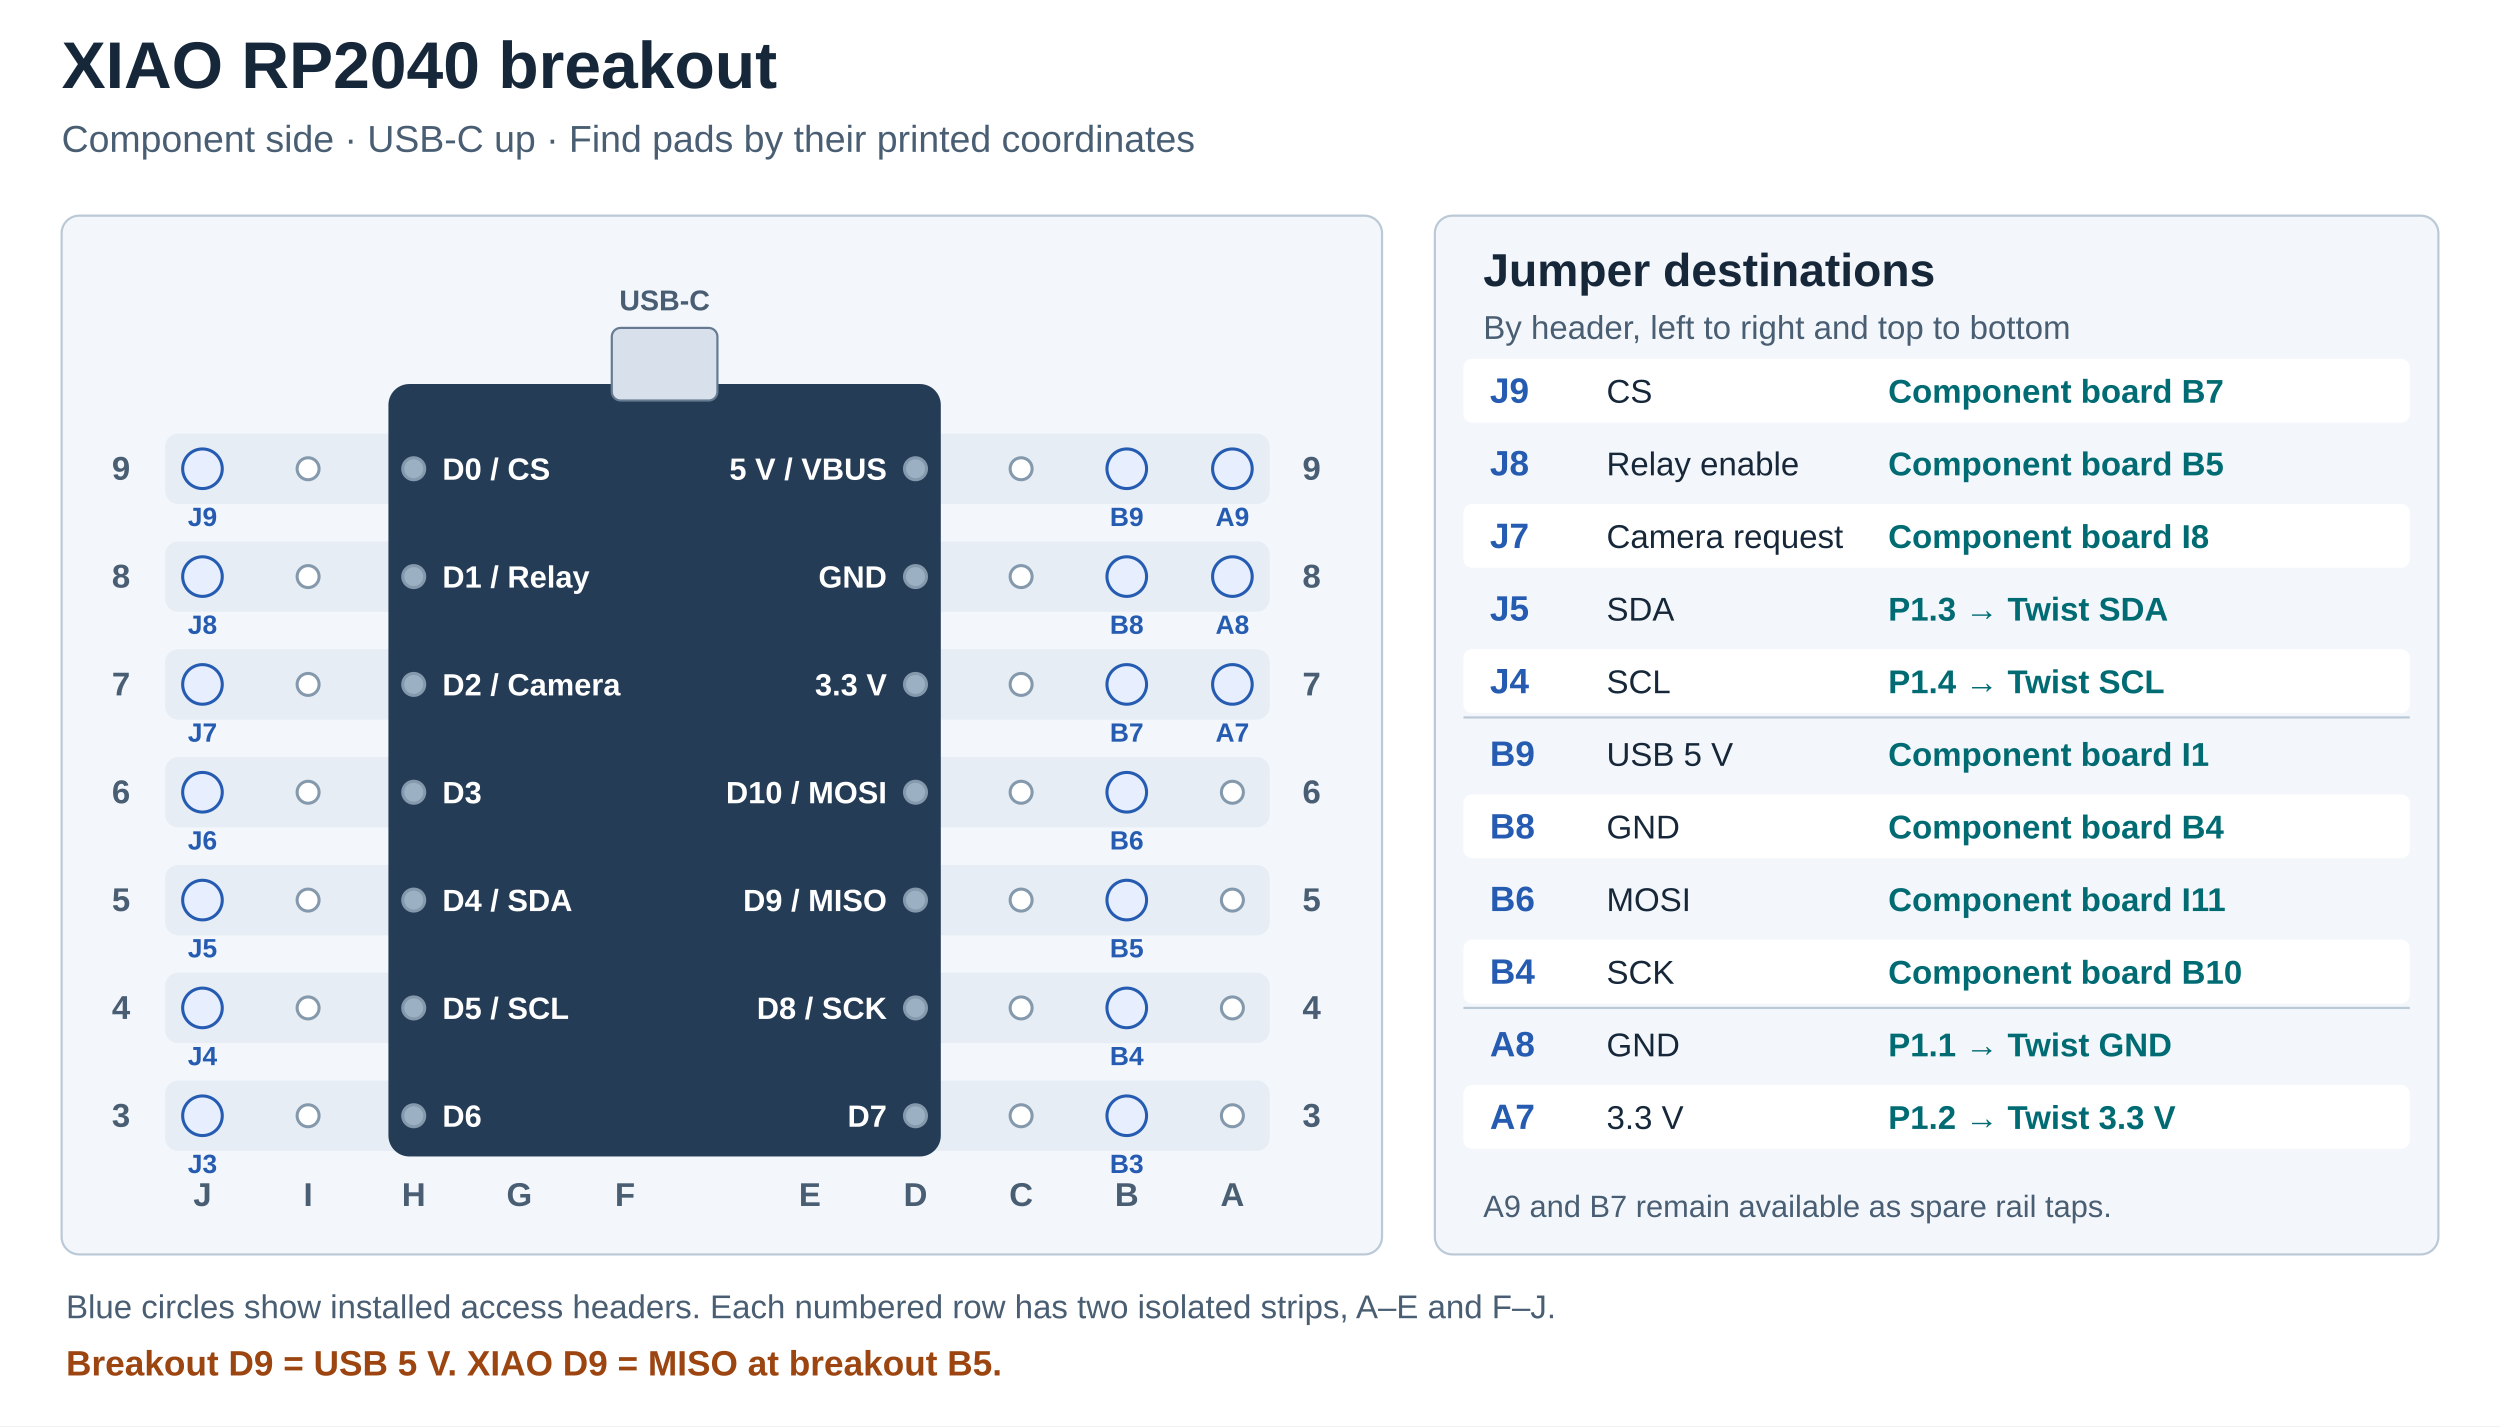
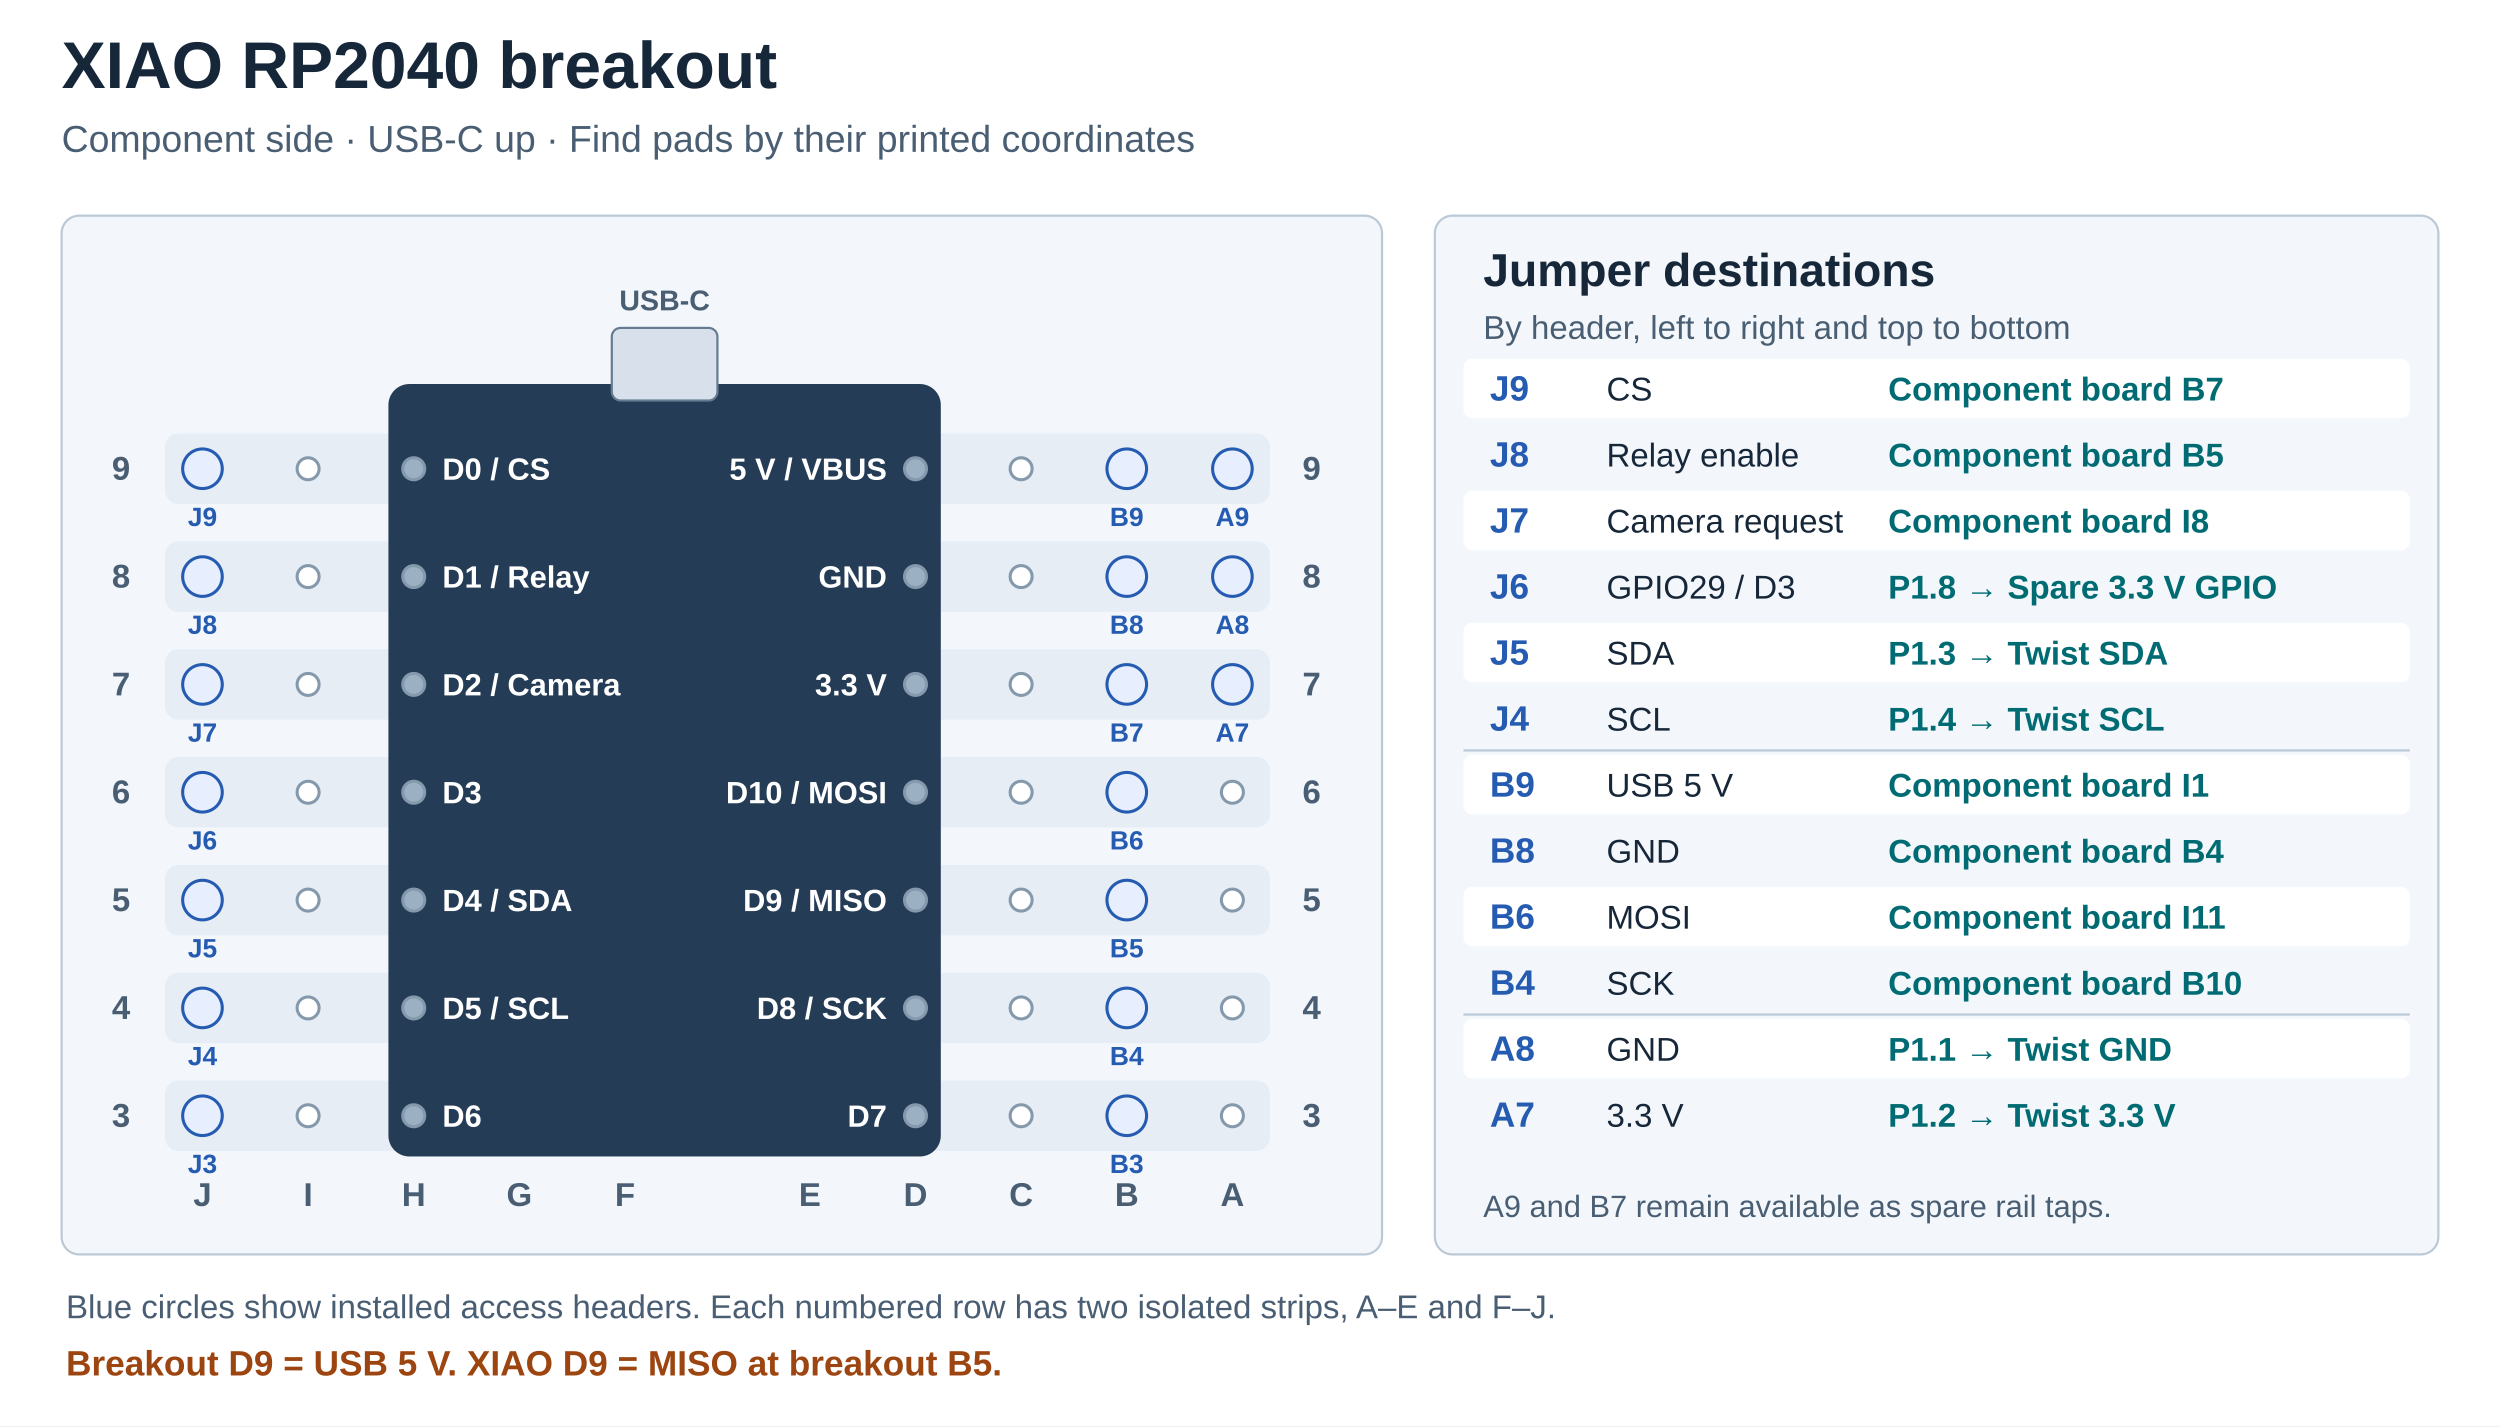
<svg xmlns="http://www.w3.org/2000/svg" viewBox="0 0 1136 648" width="1136" height="648" role="img" aria-labelledby="title desc">
  <defs>
    <marker id="arrow" viewBox="0 0 10 10" refX="9" refY="5" markerWidth="7" markerHeight="7" orient="auto">
      <path d="M0 0L10 5L0 10Z" fill="#495e73" />
    </marker>
  </defs>
  <rect x="0" y="0" width="1136" height="648" rx="0" fill="#ffffff" stroke="none" />
  <text x="28" y="40" fill="#17273a" font-family="Arial, sans-serif" font-size="30" font-weight="700" text-anchor="start">XIAO RP2040 breakout</text>
  <text x="28" y="69" fill="#495e73" font-family="Arial, sans-serif" font-size="17" font-weight="400" text-anchor="start">Component side · USB-C up · Find pads by their printed coordinates</text>
  <rect x="28" y="98" width="600" height="472" rx="8" fill="#f3f7fb" stroke="#bbc9d6" />
  <rect x="652" y="98" width="456" height="472" rx="8" fill="#f3f7fb" stroke="#bbc9d6" />
  <text x="674" y="130" fill="#17273a" font-family="Arial, sans-serif" font-size="21" font-weight="700" text-anchor="start">Jumper destinations</text>
  <text x="674" y="154" fill="#495e73" font-family="Arial, sans-serif" font-size="15" font-weight="400" text-anchor="start">By header, left to right and top to bottom</text>
-   <rect x="665" y="163" width="430" height="29" rx="4" fill="#ffffff" stroke="none" />
-   <text x="677" y="183" fill="#255bb1" font-family="Arial, sans-serif" font-size="16" font-weight="700" text-anchor="start">J9</text>
-   <text x="730" y="183" fill="#17273a" font-family="Arial, sans-serif" font-size="15" font-weight="400" text-anchor="start">CS</text>
-   <text x="858" y="183" fill="#006b72" font-family="Arial, sans-serif" font-size="15" font-weight="600" text-anchor="start">Component board B7</text>
-   <rect x="665" y="196" width="430" height="29" rx="4" fill="#f3f7fb" stroke="none" />
-   <text x="677" y="216" fill="#255bb1" font-family="Arial, sans-serif" font-size="16" font-weight="700" text-anchor="start">J8</text>
-   <text x="730" y="216" fill="#17273a" font-family="Arial, sans-serif" font-size="15" font-weight="400" text-anchor="start">Relay enable</text>
-   <text x="858" y="216" fill="#006b72" font-family="Arial, sans-serif" font-size="15" font-weight="600" text-anchor="start">Component board B5</text>
-   <rect x="665" y="229" width="430" height="29" rx="4" fill="#ffffff" stroke="none" />
-   <text x="677" y="249" fill="#255bb1" font-family="Arial, sans-serif" font-size="16" font-weight="700" text-anchor="start">J7</text>
-   <text x="730" y="249" fill="#17273a" font-family="Arial, sans-serif" font-size="15" font-weight="400" text-anchor="start">Camera request</text>
-   <text x="858" y="249" fill="#006b72" font-family="Arial, sans-serif" font-size="15" font-weight="600" text-anchor="start">Component board I8</text>
-   <rect x="665" y="262" width="430" height="29" rx="4" fill="#f3f7fb" stroke="none" />
-   <text x="677" y="282" fill="#255bb1" font-family="Arial, sans-serif" font-size="16" font-weight="700" text-anchor="start">J5</text>
-   <text x="730" y="282" fill="#17273a" font-family="Arial, sans-serif" font-size="15" font-weight="400" text-anchor="start">SDA</text>
-   <text x="858" y="282" fill="#006b72" font-family="Arial, sans-serif" font-size="15" font-weight="600" text-anchor="start">P1.3 → Twist SDA</text>
-   <rect x="665" y="295" width="430" height="29" rx="4" fill="#ffffff" stroke="none" />
-   <text x="677" y="315" fill="#255bb1" font-family="Arial, sans-serif" font-size="16" font-weight="700" text-anchor="start">J4</text>
-   <text x="730" y="315" fill="#17273a" font-family="Arial, sans-serif" font-size="15" font-weight="400" text-anchor="start">SCL</text>
-   <text x="858" y="315" fill="#006b72" font-family="Arial, sans-serif" font-size="15" font-weight="600" text-anchor="start">P1.4 → Twist SCL</text>
-   <line x1="665" y1="326" x2="1095" y2="326" stroke="#bbc9d6" />
-   <rect x="665" y="328" width="430" height="29" rx="4" fill="#f3f7fb" stroke="none" />
-   <text x="677" y="348" fill="#255bb1" font-family="Arial, sans-serif" font-size="16" font-weight="700" text-anchor="start">B9</text>
-   <text x="730" y="348" fill="#17273a" font-family="Arial, sans-serif" font-size="15" font-weight="400" text-anchor="start">USB 5 V</text>
-   <text x="858" y="348" fill="#006b72" font-family="Arial, sans-serif" font-size="15" font-weight="600" text-anchor="start">Component board I1</text>
-   <rect x="665" y="361" width="430" height="29" rx="4" fill="#ffffff" stroke="none" />
-   <text x="677" y="381" fill="#255bb1" font-family="Arial, sans-serif" font-size="16" font-weight="700" text-anchor="start">B8</text>
-   <text x="730" y="381" fill="#17273a" font-family="Arial, sans-serif" font-size="15" font-weight="400" text-anchor="start">GND</text>
-   <text x="858" y="381" fill="#006b72" font-family="Arial, sans-serif" font-size="15" font-weight="600" text-anchor="start">Component board B4</text>
-   <rect x="665" y="394" width="430" height="29" rx="4" fill="#f3f7fb" stroke="none" />
-   <text x="677" y="414" fill="#255bb1" font-family="Arial, sans-serif" font-size="16" font-weight="700" text-anchor="start">B6</text>
-   <text x="730" y="414" fill="#17273a" font-family="Arial, sans-serif" font-size="15" font-weight="400" text-anchor="start">MOSI</text>
-   <text x="858" y="414" fill="#006b72" font-family="Arial, sans-serif" font-size="15" font-weight="600" text-anchor="start">Component board I11</text>
-   <rect x="665" y="427" width="430" height="29" rx="4" fill="#ffffff" stroke="none" />
-   <text x="677" y="447" fill="#255bb1" font-family="Arial, sans-serif" font-size="16" font-weight="700" text-anchor="start">B4</text>
-   <text x="730" y="447" fill="#17273a" font-family="Arial, sans-serif" font-size="15" font-weight="400" text-anchor="start">SCK</text>
-   <text x="858" y="447" fill="#006b72" font-family="Arial, sans-serif" font-size="15" font-weight="600" text-anchor="start">Component board B10</text>
-   <line x1="665" y1="458" x2="1095" y2="458" stroke="#bbc9d6" />
-   <rect x="665" y="460" width="430" height="29" rx="4" fill="#f3f7fb" stroke="none" />
-   <text x="677" y="480" fill="#255bb1" font-family="Arial, sans-serif" font-size="16" font-weight="700" text-anchor="start">A8</text>
-   <text x="730" y="480" fill="#17273a" font-family="Arial, sans-serif" font-size="15" font-weight="400" text-anchor="start">GND</text>
-   <text x="858" y="480" fill="#006b72" font-family="Arial, sans-serif" font-size="15" font-weight="600" text-anchor="start">P1.1 → Twist GND</text>
-   <rect x="665" y="493" width="430" height="29" rx="4" fill="#ffffff" stroke="none" />
-   <text x="677" y="513" fill="#255bb1" font-family="Arial, sans-serif" font-size="16" font-weight="700" text-anchor="start">A7</text>
-   <text x="730" y="513" fill="#17273a" font-family="Arial, sans-serif" font-size="15" font-weight="400" text-anchor="start">3.3 V</text>
-   <text x="858" y="513" fill="#006b72" font-family="Arial, sans-serif" font-size="15" font-weight="600" text-anchor="start">P1.2 → Twist 3.3 V</text>
+   <rect x="665" y="163" width="430" height="27" rx="4" fill="#ffffff" stroke="none" />
+   <text x="677" y="182" fill="#255bb1" font-family="Arial, sans-serif" font-size="16" font-weight="700" text-anchor="start">J9</text>
+   <text x="730" y="182" fill="#17273a" font-family="Arial, sans-serif" font-size="15" font-weight="400" text-anchor="start">CS</text>
+   <text x="858" y="182" fill="#006b72" font-family="Arial, sans-serif" font-size="15" font-weight="600" text-anchor="start">Component board B7</text>
+   <rect x="665" y="193" width="430" height="27" rx="4" fill="#f3f7fb" stroke="none" />
+   <text x="677" y="212" fill="#255bb1" font-family="Arial, sans-serif" font-size="16" font-weight="700" text-anchor="start">J8</text>
+   <text x="730" y="212" fill="#17273a" font-family="Arial, sans-serif" font-size="15" font-weight="400" text-anchor="start">Relay enable</text>
+   <text x="858" y="212" fill="#006b72" font-family="Arial, sans-serif" font-size="15" font-weight="600" text-anchor="start">Component board B5</text>
+   <rect x="665" y="223" width="430" height="27" rx="4" fill="#ffffff" stroke="none" />
+   <text x="677" y="242" fill="#255bb1" font-family="Arial, sans-serif" font-size="16" font-weight="700" text-anchor="start">J7</text>
+   <text x="730" y="242" fill="#17273a" font-family="Arial, sans-serif" font-size="15" font-weight="400" text-anchor="start">Camera request</text>
+   <text x="858" y="242" fill="#006b72" font-family="Arial, sans-serif" font-size="15" font-weight="600" text-anchor="start">Component board I8</text>
+   <rect x="665" y="253" width="430" height="27" rx="4" fill="#f3f7fb" stroke="none" />
+   <text x="677" y="272" fill="#255bb1" font-family="Arial, sans-serif" font-size="16" font-weight="700" text-anchor="start">J6</text>
+   <text x="730" y="272" fill="#17273a" font-family="Arial, sans-serif" font-size="15" font-weight="400" text-anchor="start">GPIO29 / D3</text>
+   <text x="858" y="272" fill="#006b72" font-family="Arial, sans-serif" font-size="15" font-weight="600" text-anchor="start">P1.8 → Spare 3.3 V GPIO</text>
+   <rect x="665" y="283" width="430" height="27" rx="4" fill="#ffffff" stroke="none" />
+   <text x="677" y="302" fill="#255bb1" font-family="Arial, sans-serif" font-size="16" font-weight="700" text-anchor="start">J5</text>
+   <text x="730" y="302" fill="#17273a" font-family="Arial, sans-serif" font-size="15" font-weight="400" text-anchor="start">SDA</text>
+   <text x="858" y="302" fill="#006b72" font-family="Arial, sans-serif" font-size="15" font-weight="600" text-anchor="start">P1.3 → Twist SDA</text>
+   <rect x="665" y="313" width="430" height="27" rx="4" fill="#f3f7fb" stroke="none" />
+   <text x="677" y="332" fill="#255bb1" font-family="Arial, sans-serif" font-size="16" font-weight="700" text-anchor="start">J4</text>
+   <text x="730" y="332" fill="#17273a" font-family="Arial, sans-serif" font-size="15" font-weight="400" text-anchor="start">SCL</text>
+   <text x="858" y="332" fill="#006b72" font-family="Arial, sans-serif" font-size="15" font-weight="600" text-anchor="start">P1.4 → Twist SCL</text>
+   <line x1="665" y1="341" x2="1095" y2="341" stroke="#bbc9d6" />
+   <rect x="665" y="343" width="430" height="27" rx="4" fill="#ffffff" stroke="none" />
+   <text x="677" y="362" fill="#255bb1" font-family="Arial, sans-serif" font-size="16" font-weight="700" text-anchor="start">B9</text>
+   <text x="730" y="362" fill="#17273a" font-family="Arial, sans-serif" font-size="15" font-weight="400" text-anchor="start">USB 5 V</text>
+   <text x="858" y="362" fill="#006b72" font-family="Arial, sans-serif" font-size="15" font-weight="600" text-anchor="start">Component board I1</text>
+   <rect x="665" y="373" width="430" height="27" rx="4" fill="#f3f7fb" stroke="none" />
+   <text x="677" y="392" fill="#255bb1" font-family="Arial, sans-serif" font-size="16" font-weight="700" text-anchor="start">B8</text>
+   <text x="730" y="392" fill="#17273a" font-family="Arial, sans-serif" font-size="15" font-weight="400" text-anchor="start">GND</text>
+   <text x="858" y="392" fill="#006b72" font-family="Arial, sans-serif" font-size="15" font-weight="600" text-anchor="start">Component board B4</text>
+   <rect x="665" y="403" width="430" height="27" rx="4" fill="#ffffff" stroke="none" />
+   <text x="677" y="422" fill="#255bb1" font-family="Arial, sans-serif" font-size="16" font-weight="700" text-anchor="start">B6</text>
+   <text x="730" y="422" fill="#17273a" font-family="Arial, sans-serif" font-size="15" font-weight="400" text-anchor="start">MOSI</text>
+   <text x="858" y="422" fill="#006b72" font-family="Arial, sans-serif" font-size="15" font-weight="600" text-anchor="start">Component board I11</text>
+   <rect x="665" y="433" width="430" height="27" rx="4" fill="#f3f7fb" stroke="none" />
+   <text x="677" y="452" fill="#255bb1" font-family="Arial, sans-serif" font-size="16" font-weight="700" text-anchor="start">B4</text>
+   <text x="730" y="452" fill="#17273a" font-family="Arial, sans-serif" font-size="15" font-weight="400" text-anchor="start">SCK</text>
+   <text x="858" y="452" fill="#006b72" font-family="Arial, sans-serif" font-size="15" font-weight="600" text-anchor="start">Component board B10</text>
+   <line x1="665" y1="461" x2="1095" y2="461" stroke="#bbc9d6" />
+   <rect x="665" y="463" width="430" height="27" rx="4" fill="#ffffff" stroke="none" />
+   <text x="677" y="482" fill="#255bb1" font-family="Arial, sans-serif" font-size="16" font-weight="700" text-anchor="start">A8</text>
+   <text x="730" y="482" fill="#17273a" font-family="Arial, sans-serif" font-size="15" font-weight="400" text-anchor="start">GND</text>
+   <text x="858" y="482" fill="#006b72" font-family="Arial, sans-serif" font-size="15" font-weight="600" text-anchor="start">P1.1 → Twist GND</text>
+   <rect x="665" y="493" width="430" height="27" rx="4" fill="#f3f7fb" stroke="none" />
+   <text x="677" y="512" fill="#255bb1" font-family="Arial, sans-serif" font-size="16" font-weight="700" text-anchor="start">A7</text>
+   <text x="730" y="512" fill="#17273a" font-family="Arial, sans-serif" font-size="15" font-weight="400" text-anchor="start">3.3 V</text>
+   <text x="858" y="512" fill="#006b72" font-family="Arial, sans-serif" font-size="15" font-weight="600" text-anchor="start">P1.2 → Twist 3.3 V</text>
  <text x="674" y="553" fill="#495e73" font-family="Arial, sans-serif" font-size="14" font-weight="400" text-anchor="start">A9 and B7 remain available as spare rail taps.</text>
  <rect x="75" y="491" width="226" height="32" rx="6" fill="#e6edf4" stroke="none" />
  <rect x="351" y="491" width="226" height="32" rx="6" fill="#e6edf4" stroke="none" />
  <text x="55" y="512" fill="#495e73" font-family="Arial, sans-serif" font-size="15" font-weight="700" text-anchor="middle">3</text>
  <text x="596" y="512" fill="#495e73" font-family="Arial, sans-serif" font-size="15" font-weight="700" text-anchor="middle">3</text>
  <rect x="75" y="442" width="226" height="32" rx="6" fill="#e6edf4" stroke="none" />
  <rect x="351" y="442" width="226" height="32" rx="6" fill="#e6edf4" stroke="none" />
  <text x="55" y="463" fill="#495e73" font-family="Arial, sans-serif" font-size="15" font-weight="700" text-anchor="middle">4</text>
  <text x="596" y="463" fill="#495e73" font-family="Arial, sans-serif" font-size="15" font-weight="700" text-anchor="middle">4</text>
  <rect x="75" y="393" width="226" height="32" rx="6" fill="#e6edf4" stroke="none" />
  <rect x="351" y="393" width="226" height="32" rx="6" fill="#e6edf4" stroke="none" />
  <text x="55" y="414" fill="#495e73" font-family="Arial, sans-serif" font-size="15" font-weight="700" text-anchor="middle">5</text>
  <text x="596" y="414" fill="#495e73" font-family="Arial, sans-serif" font-size="15" font-weight="700" text-anchor="middle">5</text>
  <rect x="75" y="344" width="226" height="32" rx="6" fill="#e6edf4" stroke="none" />
  <rect x="351" y="344" width="226" height="32" rx="6" fill="#e6edf4" stroke="none" />
  <text x="55" y="365" fill="#495e73" font-family="Arial, sans-serif" font-size="15" font-weight="700" text-anchor="middle">6</text>
  <text x="596" y="365" fill="#495e73" font-family="Arial, sans-serif" font-size="15" font-weight="700" text-anchor="middle">6</text>
  <rect x="75" y="295" width="226" height="32" rx="6" fill="#e6edf4" stroke="none" />
  <rect x="351" y="295" width="226" height="32" rx="6" fill="#e6edf4" stroke="none" />
  <text x="55" y="316" fill="#495e73" font-family="Arial, sans-serif" font-size="15" font-weight="700" text-anchor="middle">7</text>
  <text x="596" y="316" fill="#495e73" font-family="Arial, sans-serif" font-size="15" font-weight="700" text-anchor="middle">7</text>
  <rect x="75" y="246" width="226" height="32" rx="6" fill="#e6edf4" stroke="none" />
  <rect x="351" y="246" width="226" height="32" rx="6" fill="#e6edf4" stroke="none" />
  <text x="55" y="267" fill="#495e73" font-family="Arial, sans-serif" font-size="15" font-weight="700" text-anchor="middle">8</text>
  <text x="596" y="267" fill="#495e73" font-family="Arial, sans-serif" font-size="15" font-weight="700" text-anchor="middle">8</text>
  <rect x="75" y="197" width="226" height="32" rx="6" fill="#e6edf4" stroke="none" />
  <rect x="351" y="197" width="226" height="32" rx="6" fill="#e6edf4" stroke="none" />
  <text x="55" y="218" fill="#495e73" font-family="Arial, sans-serif" font-size="15" font-weight="700" text-anchor="middle">9</text>
  <text x="596" y="218" fill="#495e73" font-family="Arial, sans-serif" font-size="15" font-weight="700" text-anchor="middle">9</text>
  <rect x="177" y="175" width="250" height="350" rx="9" fill="#253c56" stroke="#253c56" />
  <rect x="278" y="149" width="48" height="33" rx="4" fill="#d8e1eb" stroke="#667b91" />
  <text x="302" y="141" fill="#495e73" font-family="Arial, sans-serif" font-size="13" font-weight="700" text-anchor="middle">USB-C</text>
  <text x="92" y="548" fill="#495e73" font-family="Arial, sans-serif" font-size="15" font-weight="700" text-anchor="middle">J</text>
  <text x="140" y="548" fill="#495e73" font-family="Arial, sans-serif" font-size="15" font-weight="700" text-anchor="middle">I</text>
  <text x="188" y="548" fill="#495e73" font-family="Arial, sans-serif" font-size="15" font-weight="700" text-anchor="middle">H</text>
  <text x="236" y="548" fill="#495e73" font-family="Arial, sans-serif" font-size="15" font-weight="700" text-anchor="middle">G</text>
  <text x="284" y="548" fill="#495e73" font-family="Arial, sans-serif" font-size="15" font-weight="700" text-anchor="middle">F</text>
  <text x="368" y="548" fill="#495e73" font-family="Arial, sans-serif" font-size="15" font-weight="700" text-anchor="middle">E</text>
  <text x="416" y="548" fill="#495e73" font-family="Arial, sans-serif" font-size="15" font-weight="700" text-anchor="middle">D</text>
  <text x="464" y="548" fill="#495e73" font-family="Arial, sans-serif" font-size="15" font-weight="700" text-anchor="middle">C</text>
  <text x="512" y="548" fill="#495e73" font-family="Arial, sans-serif" font-size="15" font-weight="700" text-anchor="middle">B</text>
  <text x="560" y="548" fill="#495e73" font-family="Arial, sans-serif" font-size="15" font-weight="700" text-anchor="middle">A</text>
  <circle cx="92" cy="507" r="9" fill="#e7efff" stroke="#255bb1" stroke-width="1.4" />
  <text x="92" y="533" fill="#255bb1" font-family="Arial, sans-serif" font-size="12" font-weight="700" text-anchor="middle">J3</text>
  <circle cx="140" cy="507" r="5" fill="#ffffff" stroke="#8599ad" stroke-width="1.4" />
  <circle cx="188" cy="507" r="5" fill="#9cb0c4" stroke="#8599ad" stroke-width="1.4" />
  <circle cx="416" cy="507" r="5" fill="#9cb0c4" stroke="#8599ad" stroke-width="1.4" />
  <circle cx="464" cy="507" r="5" fill="#ffffff" stroke="#8599ad" stroke-width="1.4" />
  <circle cx="512" cy="507" r="9" fill="#e7efff" stroke="#255bb1" stroke-width="1.4" />
  <text x="512" y="533" fill="#255bb1" font-family="Arial, sans-serif" font-size="12" font-weight="700" text-anchor="middle">B3</text>
  <circle cx="560" cy="507" r="5" fill="#ffffff" stroke="#8599ad" stroke-width="1.4" />
  <text x="201" y="512" fill="#ffffff" font-family="Arial, sans-serif" font-size="14" font-weight="600" text-anchor="start">D6</text>
  <text x="403" y="512" fill="#ffffff" font-family="Arial, sans-serif" font-size="14" font-weight="600" text-anchor="end">D7</text>
  <circle cx="92" cy="458" r="9" fill="#e7efff" stroke="#255bb1" stroke-width="1.4" />
  <text x="92" y="484" fill="#255bb1" font-family="Arial, sans-serif" font-size="12" font-weight="700" text-anchor="middle">J4</text>
  <circle cx="140" cy="458" r="5" fill="#ffffff" stroke="#8599ad" stroke-width="1.4" />
  <circle cx="188" cy="458" r="5" fill="#9cb0c4" stroke="#8599ad" stroke-width="1.4" />
  <circle cx="416" cy="458" r="5" fill="#9cb0c4" stroke="#8599ad" stroke-width="1.4" />
  <circle cx="464" cy="458" r="5" fill="#ffffff" stroke="#8599ad" stroke-width="1.4" />
  <circle cx="512" cy="458" r="9" fill="#e7efff" stroke="#255bb1" stroke-width="1.4" />
  <text x="512" y="484" fill="#255bb1" font-family="Arial, sans-serif" font-size="12" font-weight="700" text-anchor="middle">B4</text>
  <circle cx="560" cy="458" r="5" fill="#ffffff" stroke="#8599ad" stroke-width="1.4" />
  <text x="201" y="463" fill="#ffffff" font-family="Arial, sans-serif" font-size="14" font-weight="600" text-anchor="start">D5 / SCL</text>
  <text x="403" y="463" fill="#ffffff" font-family="Arial, sans-serif" font-size="14" font-weight="600" text-anchor="end">D8 / SCK</text>
  <circle cx="92" cy="409" r="9" fill="#e7efff" stroke="#255bb1" stroke-width="1.4" />
  <text x="92" y="435" fill="#255bb1" font-family="Arial, sans-serif" font-size="12" font-weight="700" text-anchor="middle">J5</text>
  <circle cx="140" cy="409" r="5" fill="#ffffff" stroke="#8599ad" stroke-width="1.4" />
  <circle cx="188" cy="409" r="5" fill="#9cb0c4" stroke="#8599ad" stroke-width="1.4" />
  <circle cx="416" cy="409" r="5" fill="#9cb0c4" stroke="#8599ad" stroke-width="1.4" />
  <circle cx="464" cy="409" r="5" fill="#ffffff" stroke="#8599ad" stroke-width="1.4" />
  <circle cx="512" cy="409" r="9" fill="#e7efff" stroke="#255bb1" stroke-width="1.4" />
  <text x="512" y="435" fill="#255bb1" font-family="Arial, sans-serif" font-size="12" font-weight="700" text-anchor="middle">B5</text>
  <circle cx="560" cy="409" r="5" fill="#ffffff" stroke="#8599ad" stroke-width="1.4" />
  <text x="201" y="414" fill="#ffffff" font-family="Arial, sans-serif" font-size="14" font-weight="600" text-anchor="start">D4 / SDA</text>
  <text x="403" y="414" fill="#ffffff" font-family="Arial, sans-serif" font-size="14" font-weight="600" text-anchor="end">D9 / MISO</text>
  <circle cx="92" cy="360" r="9" fill="#e7efff" stroke="#255bb1" stroke-width="1.4" />
  <text x="92" y="386" fill="#255bb1" font-family="Arial, sans-serif" font-size="12" font-weight="700" text-anchor="middle">J6</text>
  <circle cx="140" cy="360" r="5" fill="#ffffff" stroke="#8599ad" stroke-width="1.4" />
  <circle cx="188" cy="360" r="5" fill="#9cb0c4" stroke="#8599ad" stroke-width="1.4" />
  <circle cx="416" cy="360" r="5" fill="#9cb0c4" stroke="#8599ad" stroke-width="1.4" />
  <circle cx="464" cy="360" r="5" fill="#ffffff" stroke="#8599ad" stroke-width="1.4" />
  <circle cx="512" cy="360" r="9" fill="#e7efff" stroke="#255bb1" stroke-width="1.4" />
  <text x="512" y="386" fill="#255bb1" font-family="Arial, sans-serif" font-size="12" font-weight="700" text-anchor="middle">B6</text>
  <circle cx="560" cy="360" r="5" fill="#ffffff" stroke="#8599ad" stroke-width="1.4" />
  <text x="201" y="365" fill="#ffffff" font-family="Arial, sans-serif" font-size="14" font-weight="600" text-anchor="start">D3</text>
  <text x="403" y="365" fill="#ffffff" font-family="Arial, sans-serif" font-size="14" font-weight="600" text-anchor="end">D10 / MOSI</text>
  <circle cx="92" cy="311" r="9" fill="#e7efff" stroke="#255bb1" stroke-width="1.4" />
  <text x="92" y="337" fill="#255bb1" font-family="Arial, sans-serif" font-size="12" font-weight="700" text-anchor="middle">J7</text>
  <circle cx="140" cy="311" r="5" fill="#ffffff" stroke="#8599ad" stroke-width="1.4" />
  <circle cx="188" cy="311" r="5" fill="#9cb0c4" stroke="#8599ad" stroke-width="1.4" />
  <circle cx="416" cy="311" r="5" fill="#9cb0c4" stroke="#8599ad" stroke-width="1.4" />
  <circle cx="464" cy="311" r="5" fill="#ffffff" stroke="#8599ad" stroke-width="1.4" />
  <circle cx="512" cy="311" r="9" fill="#e7efff" stroke="#255bb1" stroke-width="1.4" />
  <text x="512" y="337" fill="#255bb1" font-family="Arial, sans-serif" font-size="12" font-weight="700" text-anchor="middle">B7</text>
  <circle cx="560" cy="311" r="9" fill="#e7efff" stroke="#255bb1" stroke-width="1.4" />
  <text x="560" y="337" fill="#255bb1" font-family="Arial, sans-serif" font-size="12" font-weight="700" text-anchor="middle">A7</text>
  <text x="201" y="316" fill="#ffffff" font-family="Arial, sans-serif" font-size="14" font-weight="600" text-anchor="start">D2 / Camera</text>
  <text x="403" y="316" fill="#ffffff" font-family="Arial, sans-serif" font-size="14" font-weight="600" text-anchor="end">3.3 V</text>
  <circle cx="92" cy="262" r="9" fill="#e7efff" stroke="#255bb1" stroke-width="1.4" />
  <text x="92" y="288" fill="#255bb1" font-family="Arial, sans-serif" font-size="12" font-weight="700" text-anchor="middle">J8</text>
  <circle cx="140" cy="262" r="5" fill="#ffffff" stroke="#8599ad" stroke-width="1.4" />
  <circle cx="188" cy="262" r="5" fill="#9cb0c4" stroke="#8599ad" stroke-width="1.4" />
  <circle cx="416" cy="262" r="5" fill="#9cb0c4" stroke="#8599ad" stroke-width="1.4" />
  <circle cx="464" cy="262" r="5" fill="#ffffff" stroke="#8599ad" stroke-width="1.4" />
  <circle cx="512" cy="262" r="9" fill="#e7efff" stroke="#255bb1" stroke-width="1.4" />
  <text x="512" y="288" fill="#255bb1" font-family="Arial, sans-serif" font-size="12" font-weight="700" text-anchor="middle">B8</text>
  <circle cx="560" cy="262" r="9" fill="#e7efff" stroke="#255bb1" stroke-width="1.4" />
  <text x="560" y="288" fill="#255bb1" font-family="Arial, sans-serif" font-size="12" font-weight="700" text-anchor="middle">A8</text>
  <text x="201" y="267" fill="#ffffff" font-family="Arial, sans-serif" font-size="14" font-weight="600" text-anchor="start">D1 / Relay</text>
  <text x="403" y="267" fill="#ffffff" font-family="Arial, sans-serif" font-size="14" font-weight="600" text-anchor="end">GND</text>
  <circle cx="92" cy="213" r="9" fill="#e7efff" stroke="#255bb1" stroke-width="1.4" />
  <text x="92" y="239" fill="#255bb1" font-family="Arial, sans-serif" font-size="12" font-weight="700" text-anchor="middle">J9</text>
  <circle cx="140" cy="213" r="5" fill="#ffffff" stroke="#8599ad" stroke-width="1.4" />
  <circle cx="188" cy="213" r="5" fill="#9cb0c4" stroke="#8599ad" stroke-width="1.4" />
  <circle cx="416" cy="213" r="5" fill="#9cb0c4" stroke="#8599ad" stroke-width="1.4" />
  <circle cx="464" cy="213" r="5" fill="#ffffff" stroke="#8599ad" stroke-width="1.4" />
  <circle cx="512" cy="213" r="9" fill="#e7efff" stroke="#255bb1" stroke-width="1.4" />
  <text x="512" y="239" fill="#255bb1" font-family="Arial, sans-serif" font-size="12" font-weight="700" text-anchor="middle">B9</text>
  <circle cx="560" cy="213" r="9" fill="#e7efff" stroke="#255bb1" stroke-width="1.4" />
  <text x="560" y="239" fill="#255bb1" font-family="Arial, sans-serif" font-size="12" font-weight="700" text-anchor="middle">A9</text>
  <text x="201" y="218" fill="#ffffff" font-family="Arial, sans-serif" font-size="14" font-weight="600" text-anchor="start">D0 / CS</text>
  <text x="403" y="218" fill="#ffffff" font-family="Arial, sans-serif" font-size="14" font-weight="600" text-anchor="end">5 V / VBUS</text>
  <text x="30" y="599" fill="#495e73" font-family="Arial, sans-serif" font-size="15" font-weight="400" text-anchor="start">Blue circles show installed access headers. Each numbered row has two isolated strips, A–E and F–J.</text>
  <text x="30" y="625" fill="#9c4510" font-family="Arial, sans-serif" font-size="16" font-weight="700" text-anchor="start">Breakout D9 = USB 5 V. XIAO D9 = MISO at breakout B5.</text>
</svg>
